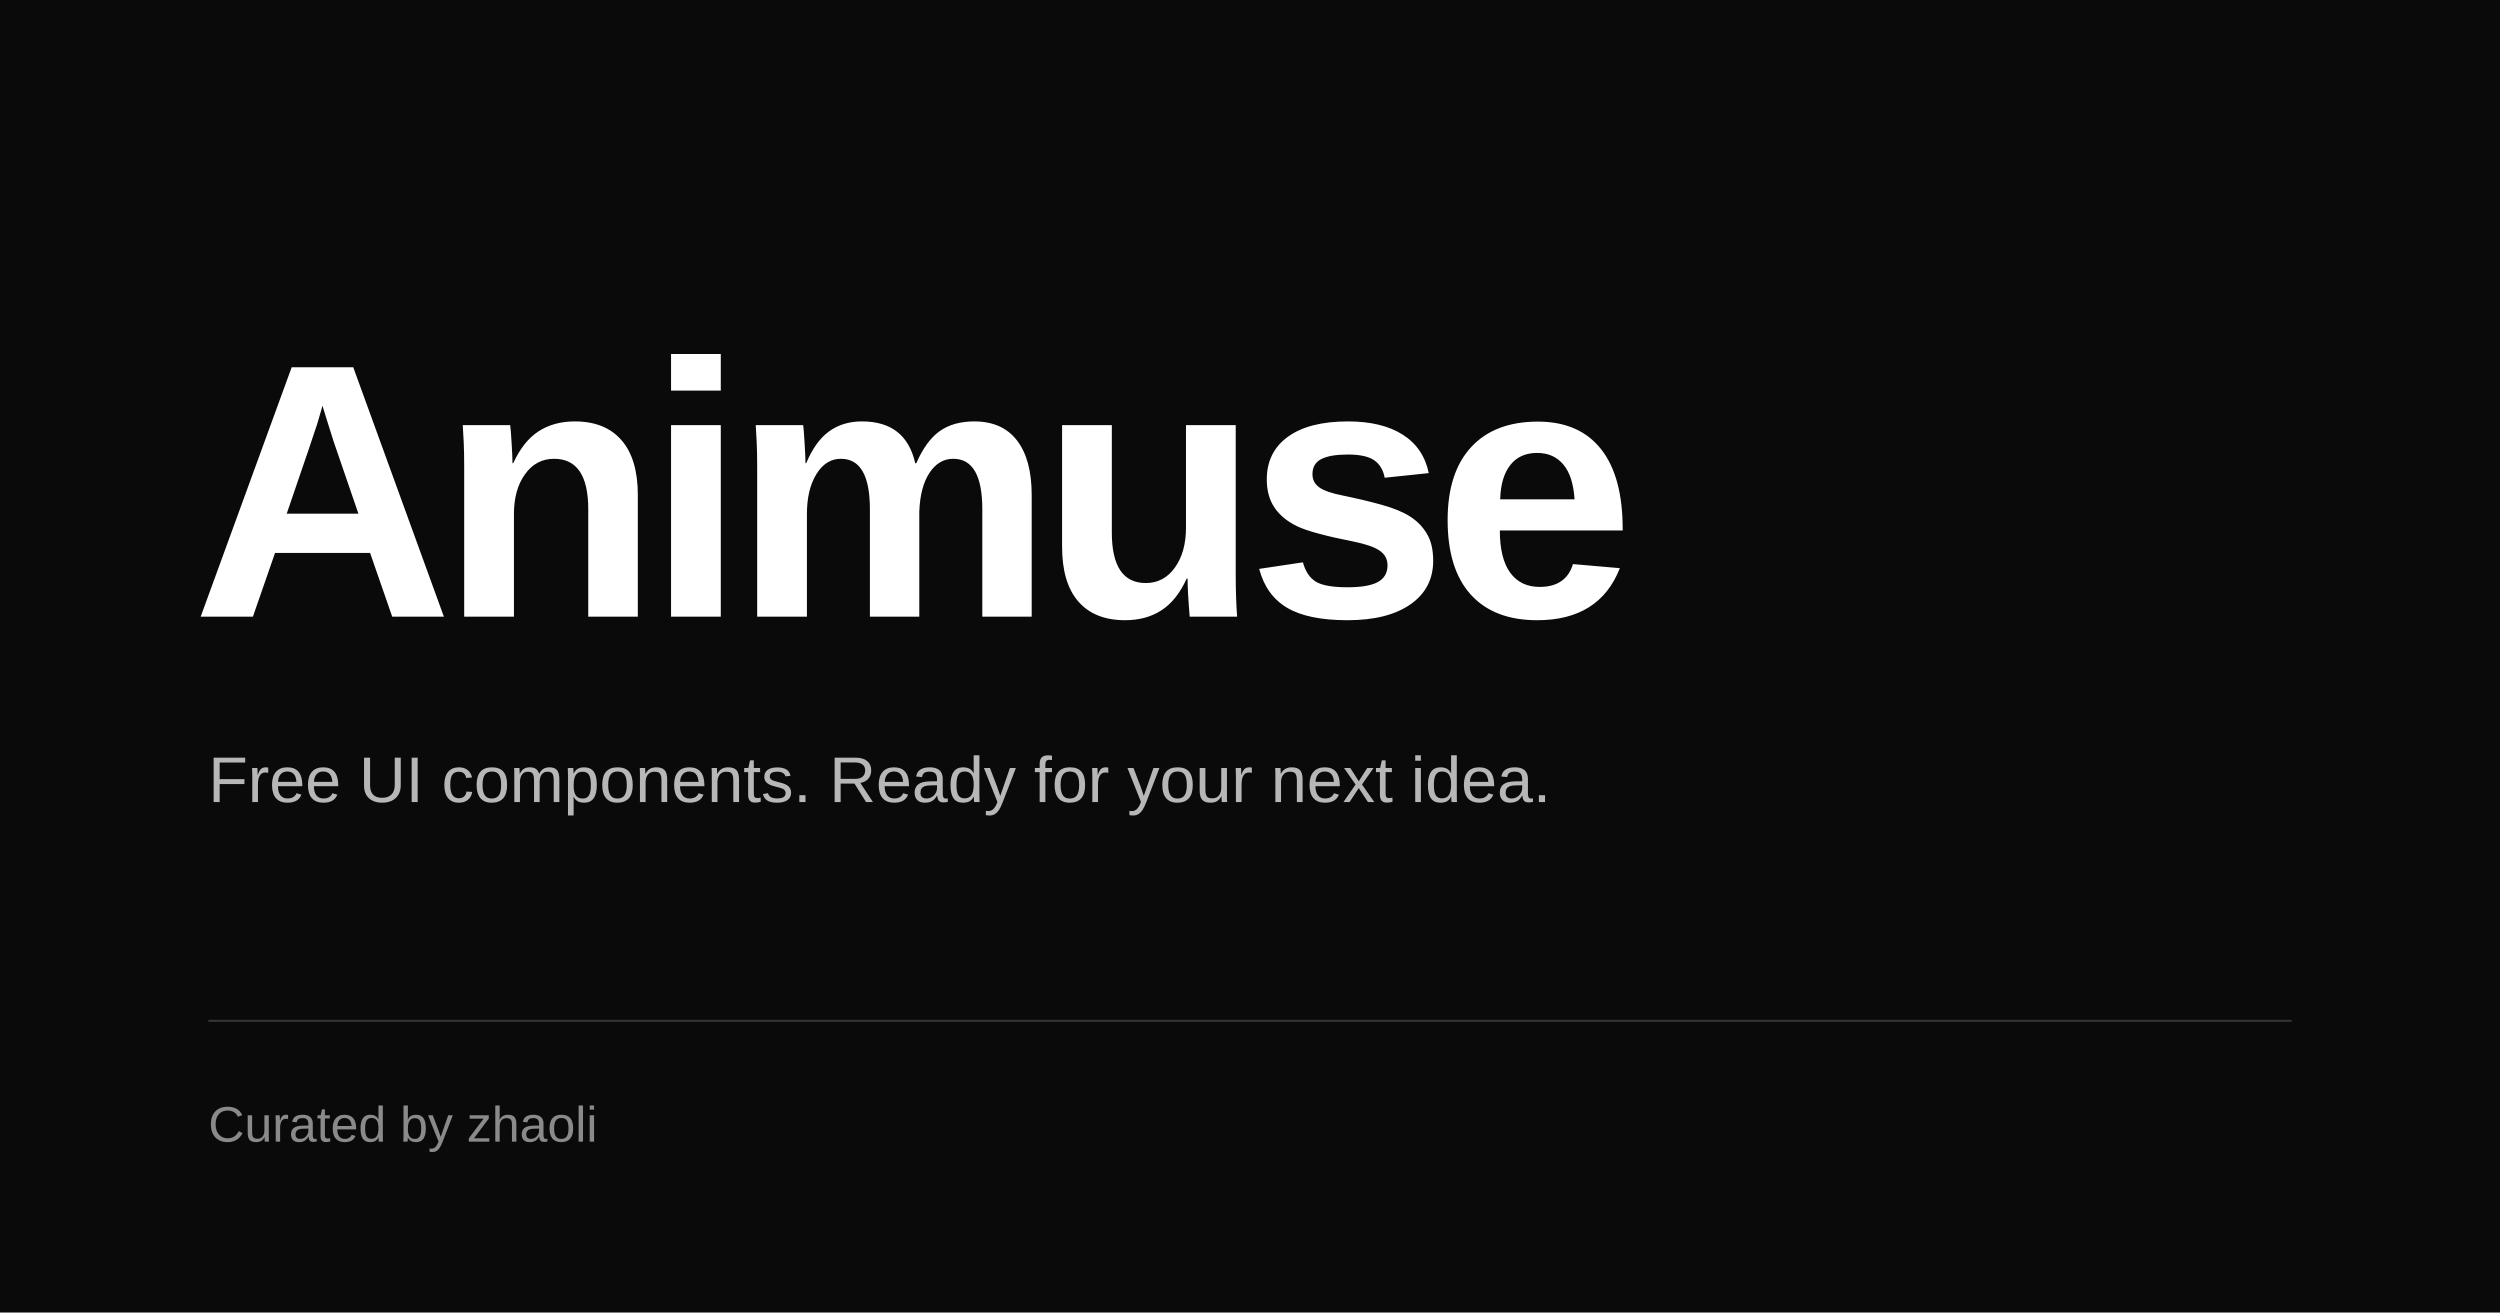
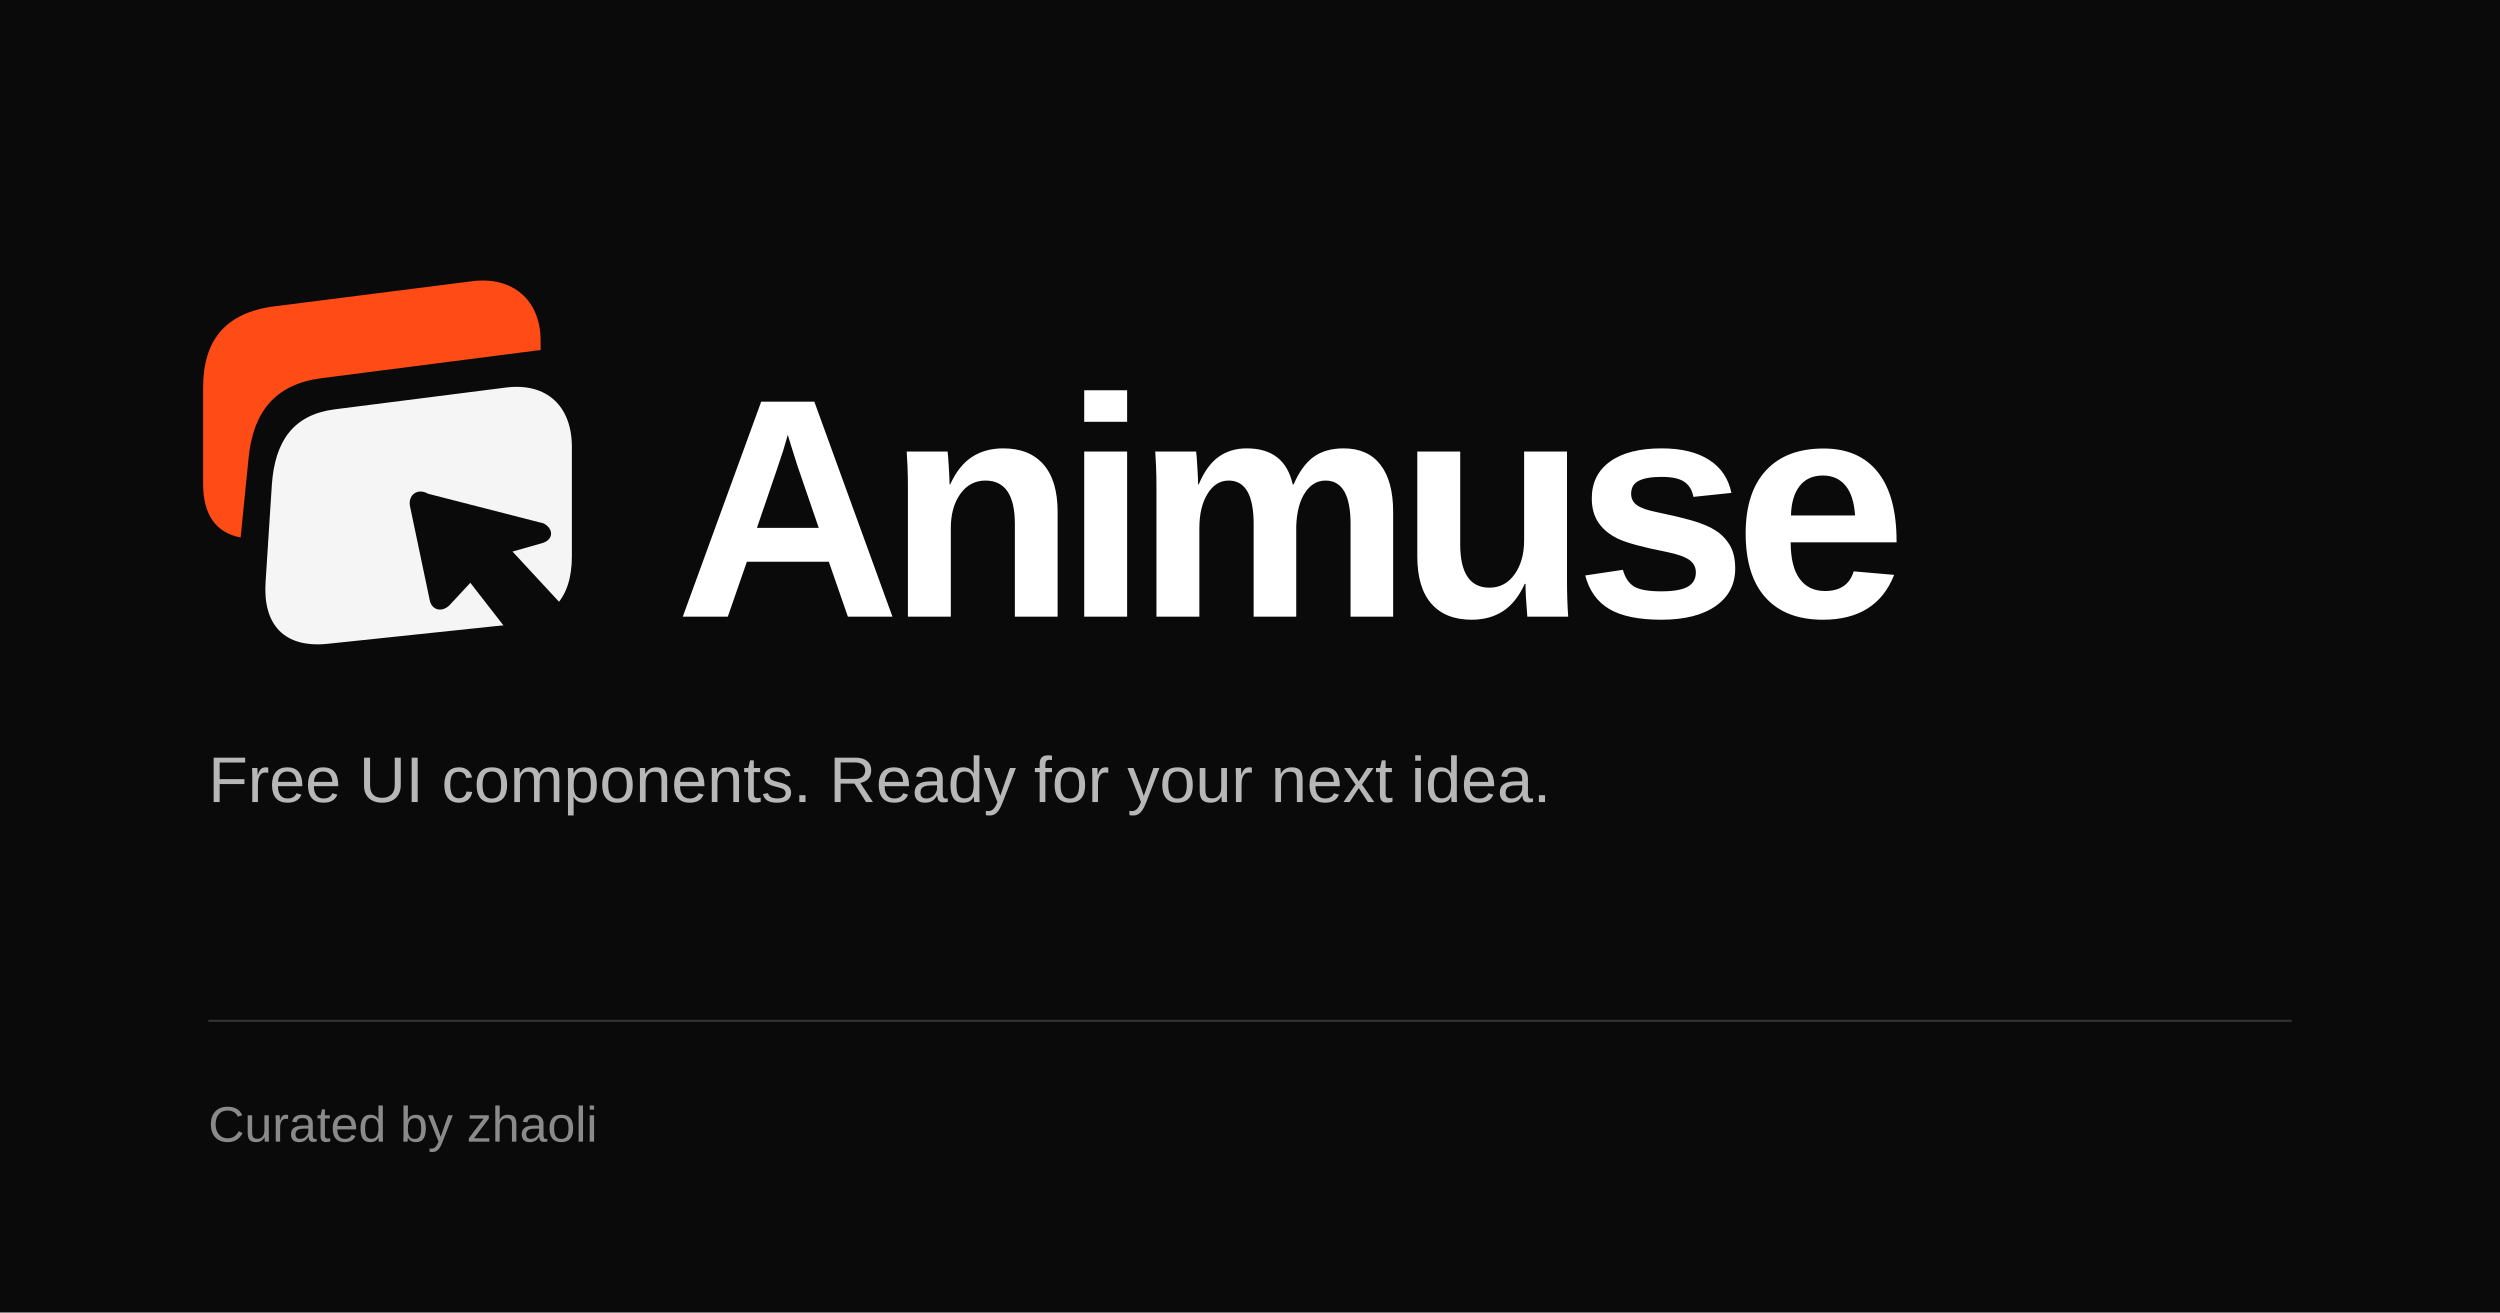
<svg xmlns="http://www.w3.org/2000/svg" width="1200" height="630" viewBox="0 0 1200 630">
  <rect width="1200" height="630" fill="#0a0a0a" />
-   <text x="92" y="296" fill="#fff" font-family="Arial,Helvetica,sans-serif" font-size="174" font-weight="750" letter-spacing="-7">Animuse</text>
+   <g transform="translate(90 126) scale(1.5)">
+     <defs>
+       <mask id="cursor-cutout" x="0" y="0" width="128" height="128" maskUnits="userSpaceOnUse">
+         <rect width="128" height="128" fill="#fff" />
+         <path d="M77 74C73.5 72 70.5 74.5 71.2 78L77.5 108C78.2 111.5 81.7 112 84 109.5L90.5 102.5L108 125L123 113L104 92.5L113.5 89.8C117 88.8 117.4 85.4 114 83.5Z" fill="#000" />
+       </mask>
+     </defs>
+     <path fill="#ff4b16" d="M28 14L91 6C104 4.3 113 12 113 25V28L43 37C28 38.9 20.9 47.8 19.5 63L17 88C9 86.5 5 80.5 5 71V40C5 25 12 16 28 14Z" />
+     <path class="front-card" fill="#f5f5f5" mask="url(#cursor-cutout)" d="M47 47L102 40C115 38.4 123 46 123 59V94C123 108 116 115 102 116L45 122C31 123.5 24 116 25 102L27 71C28 57 34 48.7 47 47Z" />
+   </g>
+   <text x="324" y="296" fill="#fff" font-family="Arial,Helvetica,sans-serif" font-size="150" font-weight="750" letter-spacing="-7">Animuse</text>
  <text x="100" y="385" fill="#b7b7b7" font-family="Arial,Helvetica,sans-serif" font-size="31">Free UI components. Ready for your next idea.</text>
  <path d="M100 490h1000" stroke="#343434" />
  <text x="100" y="548" fill="#8a8a8a" font-family="Arial,Helvetica,sans-serif" font-size="24">Curated by zhaoli</text>
</svg>
